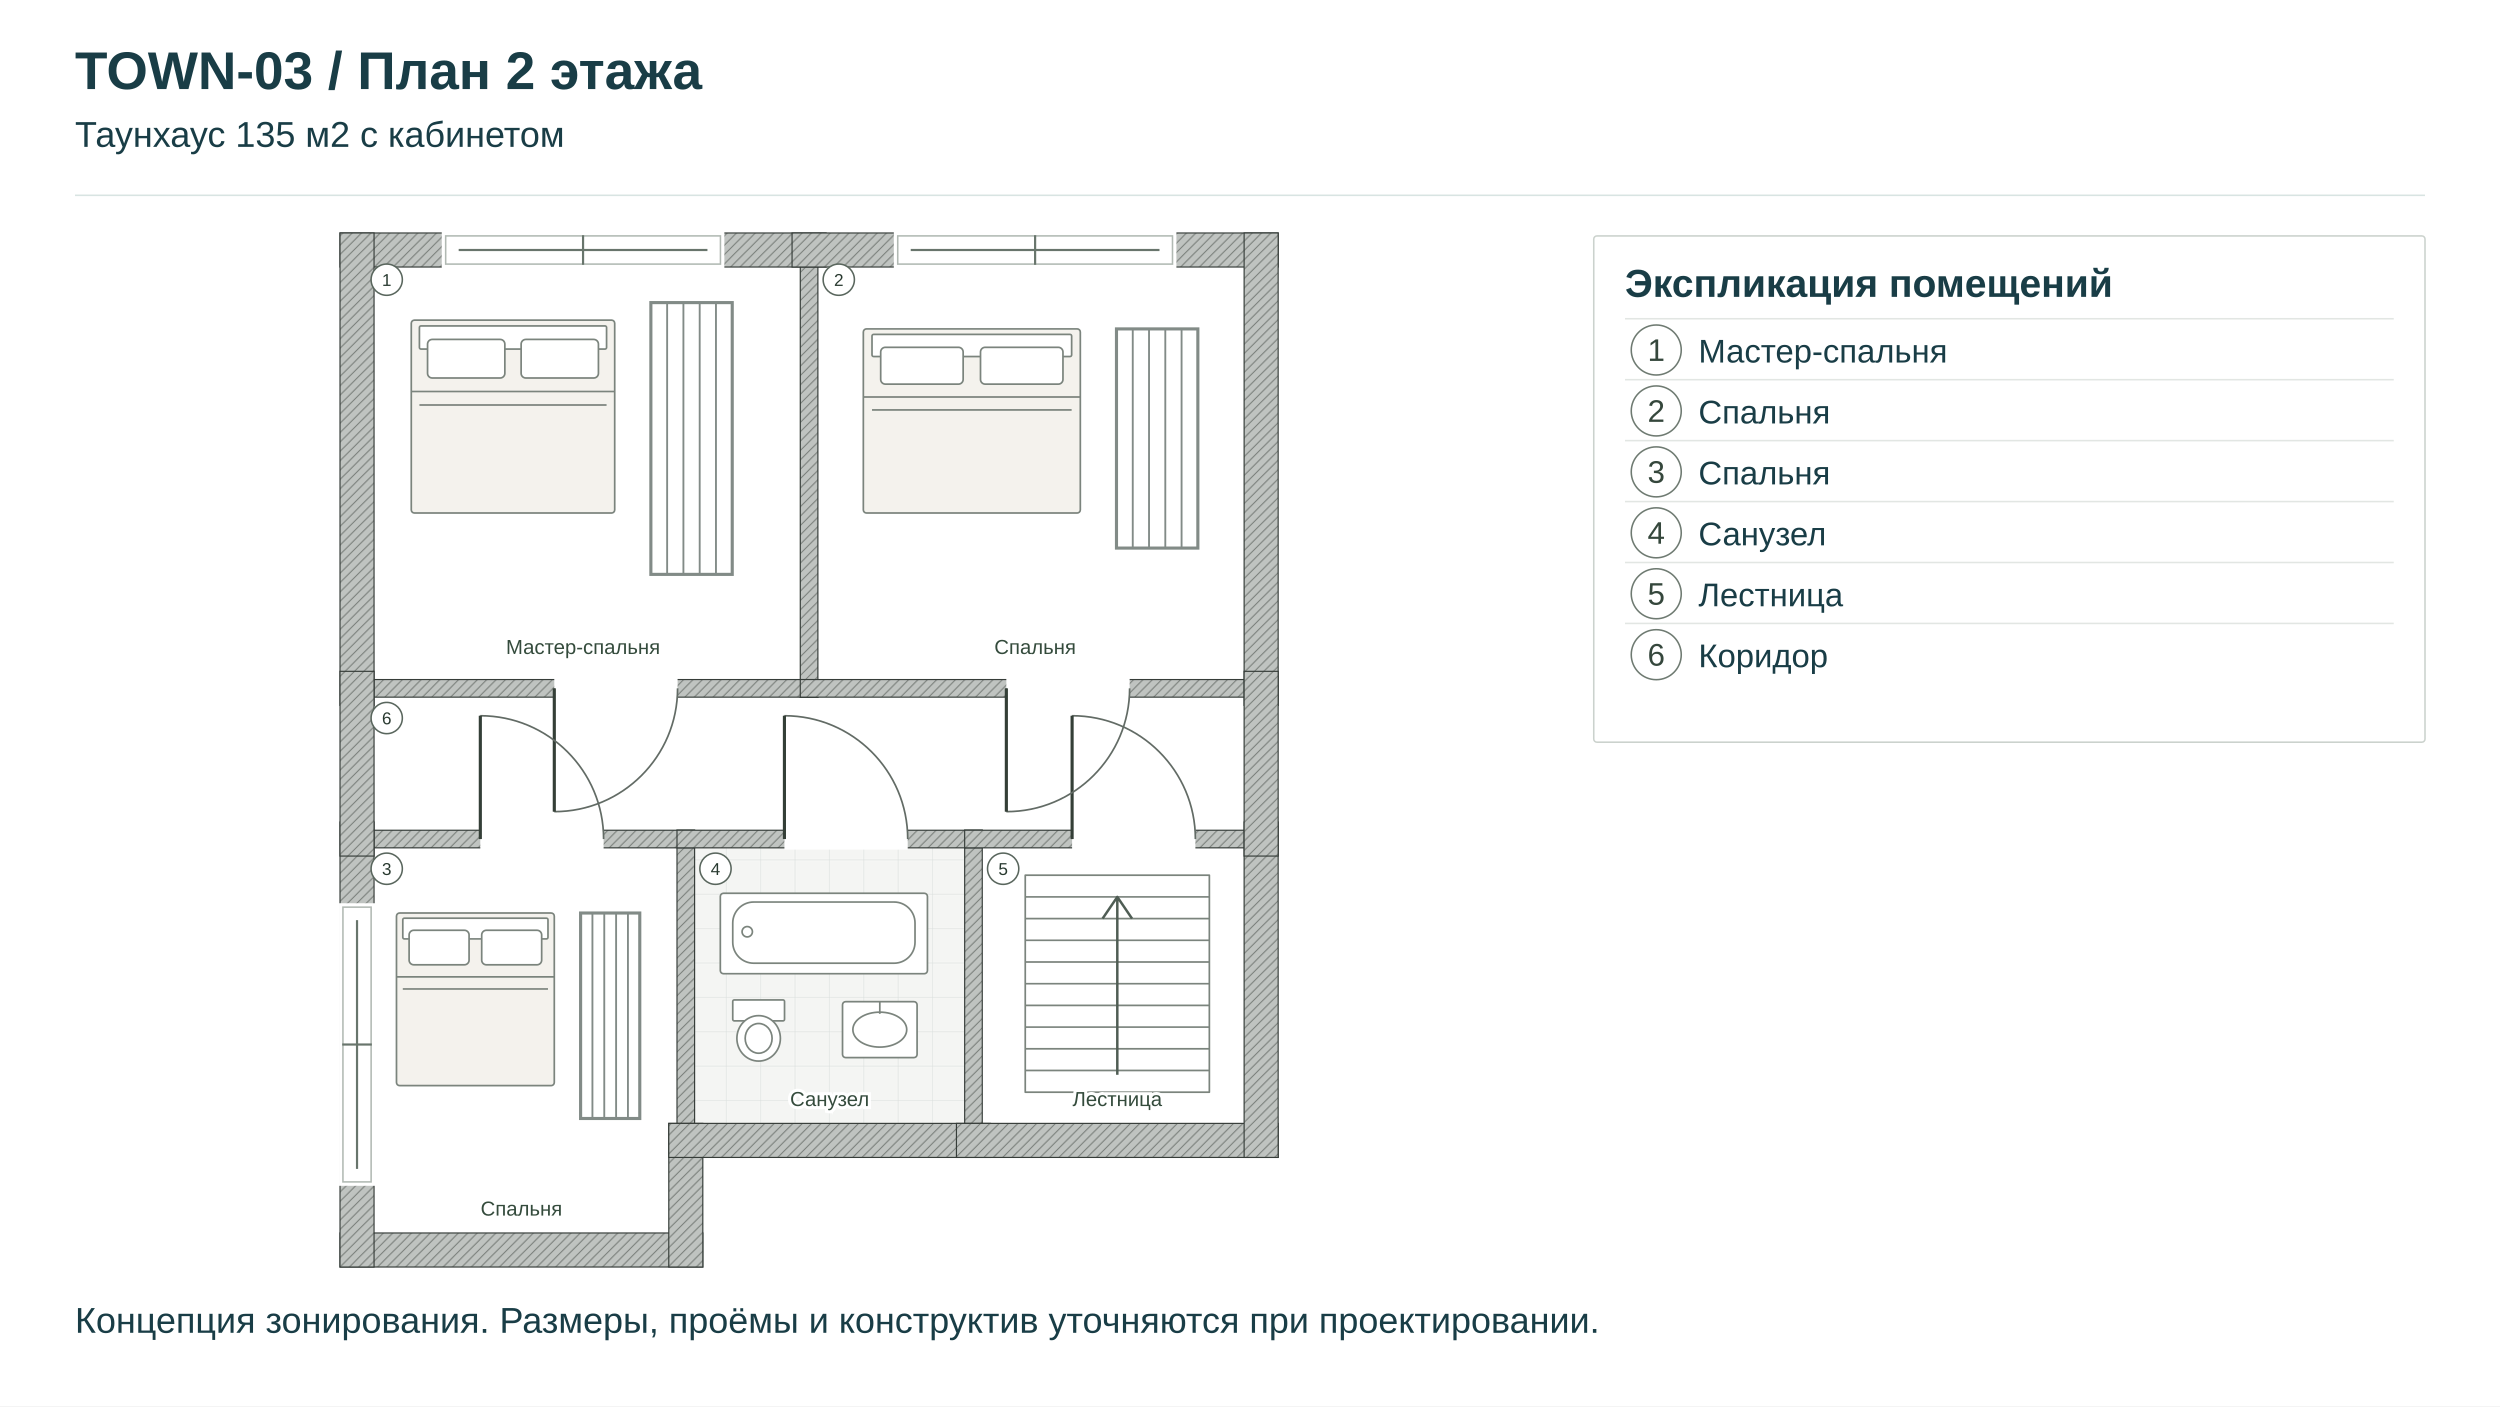
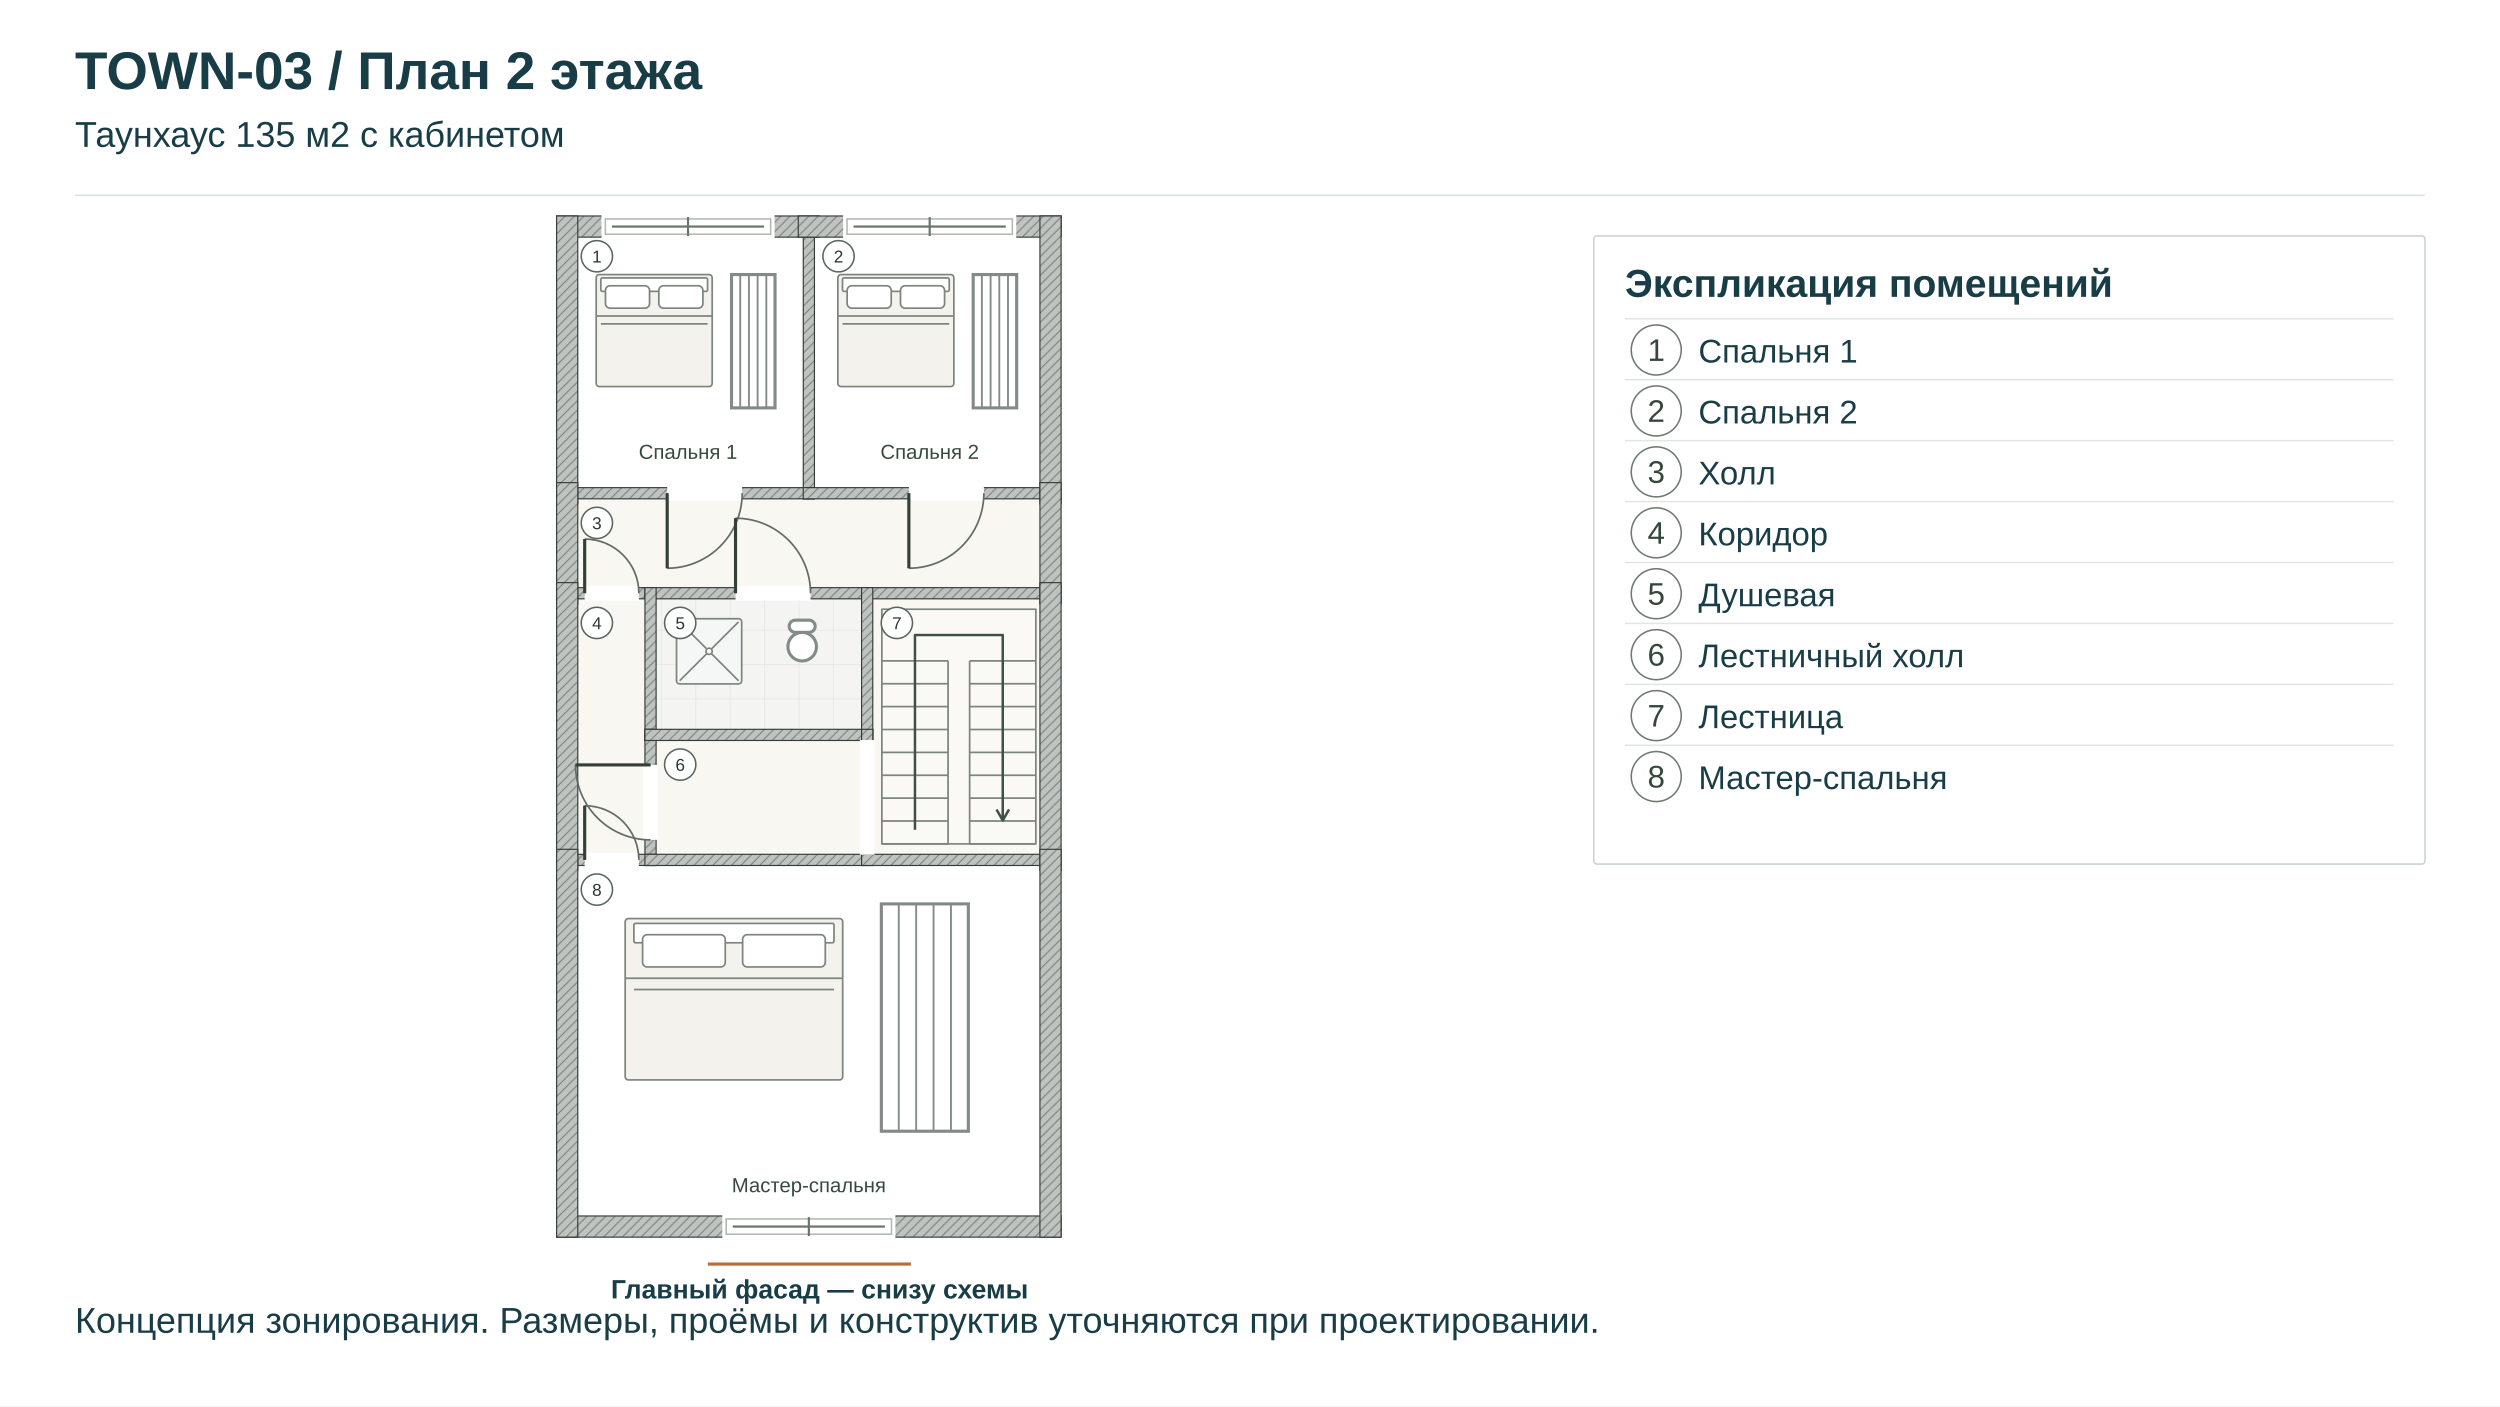
<svg xmlns="http://www.w3.org/2000/svg" width="1600" height="900" viewBox="0 0 1600 900">
  <rect width="1600" height="900" fill="#fff" />
  <text x="48" y="57" font-family="Arial,sans-serif" font-size="34" font-weight="700" fill="#193d46">TOWN-03 / План 2 этажа</text>
  <text x="48" y="94" font-family="Arial,sans-serif" font-size="23" font-weight="500" fill="#193d46">Таунхаус 135 м2 с кабинетом</text>
  <line x1="48" y1="125" x2="1552" y2="125" stroke="#d8e4e2" />
-   <svg x="200.5" y="132" width="635" height="696" viewBox="0 0 635 696">
+   <svg x="335" y="117" width="366" height="726" viewBox="0 0 366 726">
    <defs>
      <pattern id="wallHatch" width="6" height="6" patternUnits="userSpaceOnUse">
        <rect width="6" height="6" fill="#bfc3c0" />
        <path d="M-1 1L1-1M0 6L6 0M5 7L7 5" stroke="#777d78" stroke-width=".65" />
      </pattern>
      <pattern id="planTiles" width="22" height="22" patternUnits="userSpaceOnUse">
        <rect width="22" height="22" fill="#f4f5f3" />
        <path d="M22 0H0V22" fill="none" stroke="#d8ddda" stroke-width=".6" />
      </pattern>
    </defs>
-     <rect x="28" y="28" width="289.315" height="280.548" fill="#fff" />
-     <rect x="317.315" y="28" width="289.315" height="280.548" fill="#fff" />
-     <rect x="28" y="404.986" width="210.411" height="263.014" fill="#fff" />
-     <rect x="238.411" y="404.986" width="184.11" height="192.877" fill="url(#planTiles)" />
-     <rect x="422.521" y="404.986" width="184.11" height="192.877" fill="#fff" />
-     <rect x="28" y="308.548" width="578.63" height="96.438" fill="#fff" />
-     <g transform="translate(62.71781 72.88767)" stroke="#7b847d" stroke-width="1.1" stroke-linejoin="round">
-       <rect x="0" y="0" width="130.192" height="123.441" rx="2" fill="#f4f2ed" />
-       <rect x="5.208" y="3.703" width="119.776" height="14.813" rx="1" fill="white" />
-       <rect x="10.415" y="12.344" width="49.473" height="24.688" rx="3" fill="white" />
-       <rect x="70.304" y="12.344" width="49.473" height="24.688" rx="3" fill="white" />
-       <path d="M0 45.673H130.192M5.208 54.314H124.984" fill="none" />
-     </g>
-     <rect x="216.055" y="61.666" width="52.077" height="173.94" fill="#ffffff" stroke="#828b87" stroke-width="2" />
-     <line x1="226.47" y1="61.666" x2="226.47" y2="235.605" stroke="#828b87" stroke-width="1.2" />
-     <line x1="236.885" y1="61.666" x2="236.885" y2="235.605" stroke="#828b87" stroke-width="1.2" />
-     <line x1="247.301" y1="61.666" x2="247.301" y2="235.605" stroke="#828b87" stroke-width="1.2" />
-     <line x1="257.716" y1="61.666" x2="257.716" y2="235.605" stroke="#828b87" stroke-width="1.2" />
-     <g transform="translate(352.0329 78.49863)" stroke="#7b847d" stroke-width="1.1" stroke-linejoin="round">
-       <rect x="0" y="0" width="138.871" height="117.83" rx="2" fill="#f4f2ed" />
-       <rect x="5.555" y="3.535" width="127.762" height="14.14" rx="1" fill="white" />
-       <rect x="11.11" y="11.783" width="52.771" height="23.566" rx="3" fill="white" />
-       <rect x="74.99" y="11.783" width="52.771" height="23.566" rx="3" fill="white" />
-       <path d="M0 43.597H138.871M5.555 51.845H133.316" fill="none" />
-     </g>
-     <rect x="514.049" y="78.499" width="52.077" height="140.274" fill="#ffffff" stroke="#828b87" stroke-width="2" />
-     <line x1="524.465" y1="78.499" x2="524.465" y2="218.773" stroke="#828b87" stroke-width="1.2" />
-     <line x1="534.88" y1="78.499" x2="534.88" y2="218.773" stroke="#828b87" stroke-width="1.2" />
-     <line x1="545.295" y1="78.499" x2="545.295" y2="218.773" stroke="#828b87" stroke-width="1.2" />
-     <line x1="555.711" y1="78.499" x2="555.711" y2="218.773" stroke="#828b87" stroke-width="1.2" />
-     <g transform="translate(53.24932 452.3288)" stroke="#7b847d" stroke-width="1.1" stroke-linejoin="round">
-       <rect x="0" y="0" width="100.997" height="110.466" rx="2" fill="#f4f2ed" />
-       <rect x="4.04" y="3.314" width="92.917" height="13.256" rx="1" fill="white" />
-       <rect x="8.08" y="11.047" width="38.379" height="22.093" rx="3" fill="white" />
-       <rect x="54.539" y="11.047" width="38.379" height="22.093" rx="3" fill="white" />
-       <path d="M0 40.872H100.997M4.04 48.605H96.957" fill="none" />
-     </g>
-     <rect x="171.079" y="452.329" width="37.874" height="131.507" fill="#ffffff" stroke="#828b87" stroke-width="2" />
-     <line x1="178.654" y1="452.329" x2="178.654" y2="583.836" stroke="#828b87" stroke-width="1.2" />
-     <line x1="186.229" y1="452.329" x2="186.229" y2="583.836" stroke="#828b87" stroke-width="1.2" />
-     <line x1="193.804" y1="452.329" x2="193.804" y2="583.836" stroke="#828b87" stroke-width="1.2" />
-     <line x1="201.379" y1="452.329" x2="201.379" y2="583.836" stroke="#828b87" stroke-width="1.2" />
-     <g transform="translate(260.5041 439.7041)" stroke="#7b847d" stroke-width="1.1" stroke-linejoin="round">
-       <rect x="0" y="0" width="132.559" height="51.46" rx="2" fill="white" />
-       <rect x="7.954" y="5.593" width="116.652" height="39.154" rx="13.424" fill="white" />
-       <ellipse cx="17.233" cy="24.611" rx="3.314" ry="3.314" fill="white" />
-       <rect x="7.954" y="68.24" width="33.14" height="13.424" rx="1" fill="white" />
-       <ellipse cx="24.523" cy="92.851" rx="13.919" ry="14.543" fill="white" />
-       <ellipse cx="24.523" cy="92.851" rx="8.616" ry="9.509" fill="white" />
-       <rect x="78.21" y="69.358" width="47.721" height="35.798" rx="2" fill="white" />
-       <ellipse cx="102.07" cy="87.257" rx="17.233" ry="11.187" fill="white" />
-       <path d="M102.07 69.358v7.831" fill="none" />
-     </g>
-     <g transform="translate(455.6603 428.1315)" stroke="#7b847d" stroke-width="1.1" stroke-linejoin="round">
-       <rect x="0" y="0" width="117.83" height="138.871" rx="0" fill="white" />
-       <path d="M0 13.887H117.83" fill="none" />
-       <path d="M0 27.774H117.83" fill="none" />
-       <path d="M0 41.661H117.83" fill="none" />
-       <path d="M0 55.548H117.83" fill="none" />
-       <path d="M0 69.436H117.83" fill="none" />
-       <path d="M0 83.323H117.83" fill="none" />
-       <path d="M0 97.21H117.83" fill="none" />
-       <path d="M0 111.097H117.83" fill="none" />
-       <path d="M0 124.984H117.83" fill="none" />
-       <path d="M58.915 127.762V13.887m-9.426 13.887l9.426 -13.887l9.426 13.887" fill="none" stroke="#4f5d54" stroke-width="1.6" />
-     </g>
-     <path d="M317.315 28L317.315 308.548" fill="none" stroke="#363d39" stroke-width="12.021" stroke-linecap="square" />
-     <path d="M317.315 28L317.315 308.548" fill="none" stroke="url(#wallHatch)" stroke-width="10.521" stroke-linecap="square" />
-     <path d="M28 308.548L317.315 308.548" fill="none" stroke="#363d39" stroke-width="12.021" stroke-linecap="square" />
-     <path d="M28 308.548L317.315 308.548" fill="none" stroke="url(#wallHatch)" stroke-width="10.521" stroke-linecap="square" />
-     <path d="M317.315 308.548L606.63 308.548" fill="none" stroke="#363d39" stroke-width="12.021" stroke-linecap="square" />
-     <path d="M317.315 308.548L606.63 308.548" fill="none" stroke="url(#wallHatch)" stroke-width="10.521" stroke-linecap="square" />
-     <path d="M238.411 404.986L238.411 597.863" fill="none" stroke="#363d39" stroke-width="12.021" stroke-linecap="square" />
-     <path d="M238.411 404.986L238.411 597.863" fill="none" stroke="url(#wallHatch)" stroke-width="10.521" stroke-linecap="square" />
-     <path d="M28 404.986L238.411 404.986" fill="none" stroke="#363d39" stroke-width="12.021" stroke-linecap="square" />
-     <path d="M28 404.986L238.411 404.986" fill="none" stroke="url(#wallHatch)" stroke-width="10.521" stroke-linecap="square" />
-     <path d="M422.521 404.986L422.521 597.863" fill="none" stroke="#363d39" stroke-width="12.021" stroke-linecap="square" />
-     <path d="M422.521 404.986L422.521 597.863" fill="none" stroke="url(#wallHatch)" stroke-width="10.521" stroke-linecap="square" />
-     <path d="M238.411 404.986L422.521 404.986" fill="none" stroke="#363d39" stroke-width="12.021" stroke-linecap="square" />
-     <path d="M238.411 404.986L422.521 404.986" fill="none" stroke="url(#wallHatch)" stroke-width="10.521" stroke-linecap="square" />
-     <path d="M422.521 404.986L606.63 404.986" fill="none" stroke="#363d39" stroke-width="12.021" stroke-linecap="square" />
-     <path d="M422.521 404.986L606.63 404.986" fill="none" stroke="url(#wallHatch)" stroke-width="10.521" stroke-linecap="square" />
-     <path d="M28 28L317.315 28" fill="none" stroke="#363d39" stroke-width="22.541" stroke-linecap="square" />
-     <path d="M28 28L317.315 28" fill="none" stroke="url(#wallHatch)" stroke-width="21.041" stroke-linecap="square" />
-     <path d="M28 28L28 308.548" fill="none" stroke="#363d39" stroke-width="22.541" stroke-linecap="square" />
-     <path d="M28 28L28 308.548" fill="none" stroke="url(#wallHatch)" stroke-width="21.041" stroke-linecap="square" />
-     <path d="M317.315 28L606.63 28" fill="none" stroke="#363d39" stroke-width="22.541" stroke-linecap="square" />
-     <path d="M317.315 28L606.63 28" fill="none" stroke="url(#wallHatch)" stroke-width="21.041" stroke-linecap="square" />
-     <path d="M606.63 28L606.63 308.548" fill="none" stroke="#363d39" stroke-width="22.541" stroke-linecap="square" />
-     <path d="M606.63 28L606.63 308.548" fill="none" stroke="url(#wallHatch)" stroke-width="21.041" stroke-linecap="square" />
-     <path d="M28 668L238.411 668" fill="none" stroke="#363d39" stroke-width="22.541" stroke-linecap="square" />
-     <path d="M28 668L238.411 668" fill="none" stroke="url(#wallHatch)" stroke-width="21.041" stroke-linecap="square" />
-     <path d="M28 404.986L28 668" fill="none" stroke="#363d39" stroke-width="22.541" stroke-linecap="square" />
-     <path d="M28 404.986L28 668" fill="none" stroke="url(#wallHatch)" stroke-width="21.041" stroke-linecap="square" />
-     <path d="M238.411 597.863L238.411 668" fill="none" stroke="#363d39" stroke-width="22.541" stroke-linecap="square" />
-     <path d="M238.411 597.863L238.411 668" fill="none" stroke="url(#wallHatch)" stroke-width="21.041" stroke-linecap="square" />
-     <path d="M238.411 597.863L422.521 597.863" fill="none" stroke="#363d39" stroke-width="22.541" stroke-linecap="square" />
-     <path d="M238.411 597.863L422.521 597.863" fill="none" stroke="url(#wallHatch)" stroke-width="21.041" stroke-linecap="square" />
-     <path d="M422.521 597.863L606.63 597.863" fill="none" stroke="#363d39" stroke-width="22.541" stroke-linecap="square" />
-     <path d="M422.521 597.863L606.63 597.863" fill="none" stroke="url(#wallHatch)" stroke-width="21.041" stroke-linecap="square" />
-     <path d="M606.63 404.986L606.63 597.863" fill="none" stroke="#363d39" stroke-width="22.541" stroke-linecap="square" />
-     <path d="M606.63 404.986L606.63 597.863" fill="none" stroke="url(#wallHatch)" stroke-width="21.041" stroke-linecap="square" />
-     <path d="M28 308.548L28 404.986" fill="none" stroke="#363d39" stroke-width="22.541" stroke-linecap="square" />
-     <path d="M28 308.548L28 404.986" fill="none" stroke="url(#wallHatch)" stroke-width="21.041" stroke-linecap="square" />
-     <path d="M606.63 308.548L606.63 404.986" fill="none" stroke="#363d39" stroke-width="22.541" stroke-linecap="square" />
-     <path d="M606.63 308.548L606.63 404.986" fill="none" stroke="url(#wallHatch)" stroke-width="21.041" stroke-linecap="square" />
-     <path d="M93.753 28L251.562 28" fill="none" stroke="white" stroke-width="23.041" stroke-linecap="square" />
-     <path d="M93.753 28L251.562 28" fill="none" stroke="#b1b9b3" stroke-width="19.041" stroke-linecap="square" />
-     <path d="M93.753 28L251.562 28" fill="none" stroke="white" stroke-width="17.041" stroke-linecap="square" />
-     <path d="M93.753 28L251.562 28" fill="none" stroke="#68756c" stroke-width="1.4" stroke-linecap="square" />
-     <path d="M172.658 19.233L172.658 36.767" fill="none" stroke="#68756c" stroke-width="1.4" stroke-linecap="square" />
-     <path d="M383.068 28L540.877 28" fill="none" stroke="white" stroke-width="23.041" stroke-linecap="square" />
-     <path d="M383.068 28L540.877 28" fill="none" stroke="#b1b9b3" stroke-width="19.041" stroke-linecap="square" />
-     <path d="M383.068 28L540.877 28" fill="none" stroke="white" stroke-width="17.041" stroke-linecap="square" />
-     <path d="M383.068 28L540.877 28" fill="none" stroke="#68756c" stroke-width="1.4" stroke-linecap="square" />
-     <path d="M461.973 19.233L461.973 36.767" fill="none" stroke="#68756c" stroke-width="1.4" stroke-linecap="square" />
-     <path d="M28 457.589L28 615.397" fill="none" stroke="white" stroke-width="23.041" stroke-linecap="square" />
-     <path d="M28 457.589L28 615.397" fill="none" stroke="#b1b9b3" stroke-width="19.041" stroke-linecap="square" />
-     <path d="M28 457.589L28 615.397" fill="none" stroke="white" stroke-width="17.041" stroke-linecap="square" />
-     <path d="M28 457.589L28 615.397" fill="none" stroke="#68756c" stroke-width="1.4" stroke-linecap="square" />
-     <path d="M19.233 536.493L36.767 536.493" fill="none" stroke="#68756c" stroke-width="1.4" stroke-linecap="square" />
-     <g transform="translate(485.6438 404.9863) scale(1 -1)" data-plan-door="true">
-       <path d="M0 0H78.904" stroke="white" stroke-width="13.521" />
-       <path d="M0 0V78.904M78.904 0A78.904 78.904 0 0 1 0 78.904" fill="none" stroke="#626b65" stroke-width="1.1" />
-       <path d="M0 0V78.904" stroke="#343f37" stroke-width="2" />
-     </g>
-     <g transform="translate(154.2466 308.5479) scale(1 1)" data-plan-door="true">
-       <path d="M0 0H78.904" stroke="white" stroke-width="13.521" />
-       <path d="M0 0V78.904M78.904 0A78.904 78.904 0 0 1 0 78.904" fill="none" stroke="#626b65" stroke-width="1.1" />
-       <path d="M0 0V78.904" stroke="#343f37" stroke-width="2" />
-     </g>
-     <g transform="translate(443.5616 308.5479) scale(1 1)" data-plan-door="true">
-       <path d="M0 0H78.904" stroke="white" stroke-width="13.521" />
-       <path d="M0 0V78.904M78.904 0A78.904 78.904 0 0 1 0 78.904" fill="none" stroke="#626b65" stroke-width="1.1" />
-       <path d="M0 0V78.904" stroke="#343f37" stroke-width="2" />
-     </g>
-     <g transform="translate(106.9041 404.9863) scale(1 -1)" data-plan-door="true">
-       <path d="M0 0H78.904" stroke="white" stroke-width="13.521" />
-       <path d="M0 0V78.904M78.904 0A78.904 78.904 0 0 1 0 78.904" fill="none" stroke="#626b65" stroke-width="1.1" />
-       <path d="M0 0V78.904" stroke="#343f37" stroke-width="2" />
-     </g>
-     <g transform="translate(301.5342 404.9863) scale(1 -1)" data-plan-door="true">
-       <path d="M0 0H78.904" stroke="white" stroke-width="13.521" />
-       <path d="M0 0V78.904M78.904 0A78.904 78.904 0 0 1 0 78.904" fill="none" stroke="#626b65" stroke-width="1.1" />
-       <path d="M0 0V78.904" stroke="#343f37" stroke-width="2" />
-     </g>
+     <rect x="28" y="28" width="154.667" height="170.667" fill="#fff" />
+     <rect x="182.667" y="28" width="154.667" height="170.667" fill="#fff" />
+     <rect x="28" y="198.667" width="309.333" height="64" fill="#f8f7f2" />
+     <rect x="28" y="262.667" width="53.333" height="170.667" fill="#f8f7f2" />
+     <rect x="81.333" y="262.667" width="138.667" height="90.667" fill="url(#planTiles)" />
+     <rect x="81.333" y="353.333" width="138.667" height="80" fill="#f8f7f2" />
+     <rect x="220" y="262.667" width="117.333" height="170.667" fill="#f8f7f2" />
+     <rect x="28" y="433.333" width="309.333" height="234.667" fill="#fff" />
+     <g transform="translate(46.56 58.72)" stroke="#7b847d" stroke-width="1.1" stroke-linejoin="round">
+       <rect x="0" y="0" width="74.24" height="71.68" rx="2" fill="#f4f2ed" />
+       <rect x="2.97" y="2.15" width="68.301" height="8.602" rx="1" fill="white" />
+       <rect x="5.939" y="7.168" width="28.211" height="14.336" rx="3" fill="white" />
+       <rect x="40.09" y="7.168" width="28.211" height="14.336" rx="3" fill="white" />
+       <path d="M0 26.522H74.24M2.97 31.539H71.27" fill="none" />
+     </g>
+     <rect x="133.173" y="58.72" width="27.84" height="85.333" fill="#ffffff" stroke="#828b87" stroke-width="2" />
+     <line x1="138.741" y1="58.72" x2="138.741" y2="144.053" stroke="#828b87" stroke-width="1.2" />
+     <line x1="144.309" y1="58.72" x2="144.309" y2="144.053" stroke="#828b87" stroke-width="1.2" />
+     <line x1="149.877" y1="58.72" x2="149.877" y2="144.053" stroke="#828b87" stroke-width="1.2" />
+     <line x1="155.445" y1="58.72" x2="155.445" y2="144.053" stroke="#828b87" stroke-width="1.2" />
+     <g transform="translate(201.2267 58.72)" stroke="#7b847d" stroke-width="1.1" stroke-linejoin="round">
+       <rect x="0" y="0" width="74.24" height="71.68" rx="2" fill="#f4f2ed" />
+       <rect x="2.97" y="2.15" width="68.301" height="8.602" rx="1" fill="white" />
+       <rect x="5.939" y="7.168" width="28.211" height="14.336" rx="3" fill="white" />
+       <rect x="40.09" y="7.168" width="28.211" height="14.336" rx="3" fill="white" />
+       <path d="M0 26.522H74.24M2.97 31.539H71.27" fill="none" />
+     </g>
+     <rect x="287.84" y="58.72" width="27.84" height="85.333" fill="#ffffff" stroke="#828b87" stroke-width="2" />
+     <line x1="293.408" y1="58.72" x2="293.408" y2="144.053" stroke="#828b87" stroke-width="1.2" />
+     <line x1="298.976" y1="58.72" x2="298.976" y2="144.053" stroke="#828b87" stroke-width="1.2" />
+     <line x1="304.544" y1="58.72" x2="304.544" y2="144.053" stroke="#828b87" stroke-width="1.2" />
+     <line x1="310.112" y1="58.72" x2="310.112" y2="144.053" stroke="#828b87" stroke-width="1.2" />
+     <g transform="translate(97.97333 278.9867)" stroke="#7b847d" stroke-width="1.1" stroke-linejoin="round">
+       <rect x="0" y="0" width="41.707" height="41.707" rx="2" fill="#f5f7f6" />
+       <path d="M2 2L39.707 39.707M2 39.707L39.707 2" fill="none" />
+       <ellipse cx="20.853" cy="20.853" rx="2" ry="2" fill="white" />
+     </g>
+     <circle cx="178.4" cy="296.866" r="9.139" fill="#ffffff" stroke="#828b87" stroke-width="2" />
+     <rect x="170.08" y="279.893" width="16.64" height="7.834" rx="4" fill="#ffffff" stroke="#828b87" stroke-width="2" />
+     <g transform="translate(229.3867 272.9067)" stroke="#7b847d" stroke-width="1.1" stroke-linejoin="round">
+       <rect x="0" y="0" width="98.56" height="150.187" rx="0" fill="#faf9f5" />
+       <path d="M0 33.041h42.381M56.179 33.041h42.381" fill="none" />
+       <path d="M0 47.684h42.381M56.179 47.684h42.381" fill="none" />
+       <path d="M0 62.327h42.381M56.179 62.327h42.381" fill="none" />
+       <path d="M0 76.971h42.381M56.179 76.971h42.381" fill="none" />
+       <path d="M0 91.614h42.381M56.179 91.614h42.381" fill="none" />
+       <path d="M0 106.257h42.381M56.179 106.257h42.381" fill="none" />
+       <path d="M0 120.9h42.381M56.179 120.9h42.381" fill="none" />
+       <path d="M0 135.543h42.381M56.179 135.543h42.381" fill="none" />
+       <path d="M0 150.187h42.381M56.179 150.187h42.381" fill="none" />
+       <path d="M42.381 33.041v117.146M56.179 33.041v117.146" fill="none" />
+       <path d="M21.19 141.175V16.521H77.37V135.168m-4-7l4 7 4-7" fill="none" stroke="#3d5146" stroke-width="1.6" />
+     </g>
+     <g transform="translate(65.12 470.88)" stroke="#7b847d" stroke-width="1.1" stroke-linejoin="round">
+       <rect x="0" y="0" width="139.2" height="103.253" rx="2" fill="#f4f2ed" />
+       <rect x="5.568" y="3.098" width="128.064" height="12.39" rx="1" fill="white" />
+       <rect x="11.136" y="10.325" width="52.896" height="20.651" rx="3" fill="white" />
+       <rect x="75.168" y="10.325" width="52.896" height="20.651" rx="3" fill="white" />
+       <path d="M0 38.204H139.2M5.568 45.431H133.632" fill="none" />
+     </g>
+     <rect x="229.067" y="461.493" width="55.68" height="145.493" fill="#ffffff" stroke="#828b87" stroke-width="2" />
+     <line x1="240.203" y1="461.493" x2="240.203" y2="606.987" stroke="#828b87" stroke-width="1.2" />
+     <line x1="251.339" y1="461.493" x2="251.339" y2="606.987" stroke="#828b87" stroke-width="1.2" />
+     <line x1="262.475" y1="461.493" x2="262.475" y2="606.987" stroke="#828b87" stroke-width="1.2" />
+     <line x1="273.611" y1="461.493" x2="273.611" y2="606.987" stroke="#828b87" stroke-width="1.2" />
+     <path d="M182.667 28L182.667 198.667" fill="none" stroke="#363d39" stroke-width="7.9" stroke-linecap="square" />
+     <path d="M182.667 28L182.667 198.667" fill="none" stroke="url(#wallHatch)" stroke-width="6.4" stroke-linecap="square" />
+     <path d="M28 198.667L182.667 198.667" fill="none" stroke="#363d39" stroke-width="7.9" stroke-linecap="square" />
+     <path d="M28 198.667L182.667 198.667" fill="none" stroke="url(#wallHatch)" stroke-width="6.4" stroke-linecap="square" />
+     <path d="M182.667 198.667L337.333 198.667" fill="none" stroke="#363d39" stroke-width="7.9" stroke-linecap="square" />
+     <path d="M182.667 198.667L337.333 198.667" fill="none" stroke="url(#wallHatch)" stroke-width="6.4" stroke-linecap="square" />
+     <path d="M28 262.667L81.333 262.667" fill="none" stroke="#363d39" stroke-width="7.9" stroke-linecap="square" />
+     <path d="M28 262.667L81.333 262.667" fill="none" stroke="url(#wallHatch)" stroke-width="6.4" stroke-linecap="square" />
+     <path d="M81.333 262.667L220 262.667" fill="none" stroke="#363d39" stroke-width="7.9" stroke-linecap="square" />
+     <path d="M81.333 262.667L220 262.667" fill="none" stroke="url(#wallHatch)" stroke-width="6.4" stroke-linecap="square" />
+     <path d="M220 262.667L337.333 262.667" fill="none" stroke="#363d39" stroke-width="7.9" stroke-linecap="square" />
+     <path d="M220 262.667L337.333 262.667" fill="none" stroke="url(#wallHatch)" stroke-width="6.4" stroke-linecap="square" />
+     <path d="M81.333 262.667L81.333 353.333" fill="none" stroke="#363d39" stroke-width="7.9" stroke-linecap="square" />
+     <path d="M81.333 262.667L81.333 353.333" fill="none" stroke="url(#wallHatch)" stroke-width="6.4" stroke-linecap="square" />
+     <path d="M81.333 353.333L81.333 433.333" fill="none" stroke="#363d39" stroke-width="7.9" stroke-linecap="square" />
+     <path d="M81.333 353.333L81.333 433.333" fill="none" stroke="url(#wallHatch)" stroke-width="6.4" stroke-linecap="square" />
+     <path d="M28 433.333L81.333 433.333" fill="none" stroke="#363d39" stroke-width="7.9" stroke-linecap="square" />
+     <path d="M28 433.333L81.333 433.333" fill="none" stroke="url(#wallHatch)" stroke-width="6.4" stroke-linecap="square" />
+     <path d="M81.333 353.333L220 353.333" fill="none" stroke="#363d39" stroke-width="7.9" stroke-linecap="square" />
+     <path d="M81.333 353.333L220 353.333" fill="none" stroke="url(#wallHatch)" stroke-width="6.4" stroke-linecap="square" />
+     <path d="M220 262.667L220 353.333" fill="none" stroke="#363d39" stroke-width="7.9" stroke-linecap="square" />
+     <path d="M220 262.667L220 353.333" fill="none" stroke="url(#wallHatch)" stroke-width="6.4" stroke-linecap="square" />
+     <path d="M220 353.333L220 433.333" fill="none" stroke="#363d39" stroke-width="7.9" stroke-linecap="square" />
+     <path d="M220 353.333L220 433.333" fill="none" stroke="url(#wallHatch)" stroke-width="6.4" stroke-linecap="square" />
+     <path d="M81.333 433.333L220 433.333" fill="none" stroke="#363d39" stroke-width="7.9" stroke-linecap="square" />
+     <path d="M81.333 433.333L220 433.333" fill="none" stroke="url(#wallHatch)" stroke-width="6.4" stroke-linecap="square" />
+     <path d="M220 433.333L337.333 433.333" fill="none" stroke="#363d39" stroke-width="7.9" stroke-linecap="square" />
+     <path d="M220 433.333L337.333 433.333" fill="none" stroke="url(#wallHatch)" stroke-width="6.4" stroke-linecap="square" />
+     <path d="M28 28L182.667 28" fill="none" stroke="#363d39" stroke-width="14.3" stroke-linecap="square" />
+     <path d="M28 28L182.667 28" fill="none" stroke="url(#wallHatch)" stroke-width="12.8" stroke-linecap="square" />
+     <path d="M28 28L28 198.667" fill="none" stroke="#363d39" stroke-width="14.3" stroke-linecap="square" />
+     <path d="M28 28L28 198.667" fill="none" stroke="url(#wallHatch)" stroke-width="12.8" stroke-linecap="square" />
+     <path d="M182.667 28L337.333 28" fill="none" stroke="#363d39" stroke-width="14.3" stroke-linecap="square" />
+     <path d="M182.667 28L337.333 28" fill="none" stroke="url(#wallHatch)" stroke-width="12.8" stroke-linecap="square" />
+     <path d="M337.333 28L337.333 198.667" fill="none" stroke="#363d39" stroke-width="14.3" stroke-linecap="square" />
+     <path d="M337.333 28L337.333 198.667" fill="none" stroke="url(#wallHatch)" stroke-width="12.8" stroke-linecap="square" />
+     <path d="M28 198.667L28 262.667" fill="none" stroke="#363d39" stroke-width="14.3" stroke-linecap="square" />
+     <path d="M28 198.667L28 262.667" fill="none" stroke="url(#wallHatch)" stroke-width="12.8" stroke-linecap="square" />
+     <path d="M337.333 198.667L337.333 262.667" fill="none" stroke="#363d39" stroke-width="14.3" stroke-linecap="square" />
+     <path d="M337.333 198.667L337.333 262.667" fill="none" stroke="url(#wallHatch)" stroke-width="12.8" stroke-linecap="square" />
+     <path d="M28 262.667L28 433.333" fill="none" stroke="#363d39" stroke-width="14.3" stroke-linecap="square" />
+     <path d="M28 262.667L28 433.333" fill="none" stroke="url(#wallHatch)" stroke-width="12.8" stroke-linecap="square" />
+     <path d="M337.333 262.667L337.333 433.333" fill="none" stroke="#363d39" stroke-width="14.3" stroke-linecap="square" />
+     <path d="M337.333 262.667L337.333 433.333" fill="none" stroke="url(#wallHatch)" stroke-width="12.8" stroke-linecap="square" />
+     <path d="M28 668L337.333 668" fill="none" stroke="#363d39" stroke-width="14.3" stroke-linecap="square" />
+     <path d="M28 668L337.333 668" fill="none" stroke="url(#wallHatch)" stroke-width="12.8" stroke-linecap="square" />
+     <path d="M28 433.333L28 668" fill="none" stroke="#363d39" stroke-width="14.3" stroke-linecap="square" />
+     <path d="M28 433.333L28 668" fill="none" stroke="url(#wallHatch)" stroke-width="12.8" stroke-linecap="square" />
+     <path d="M337.333 433.333L337.333 668" fill="none" stroke="#363d39" stroke-width="14.3" stroke-linecap="square" />
+     <path d="M337.333 433.333L337.333 668" fill="none" stroke="url(#wallHatch)" stroke-width="12.8" stroke-linecap="square" />
+     <path d="M57.333 28L153.333 28" fill="none" stroke="white" stroke-width="14.8" stroke-linecap="square" />
+     <path d="M57.333 28L153.333 28" fill="none" stroke="#b1b9b3" stroke-width="10.8" stroke-linecap="square" />
+     <path d="M57.333 28L153.333 28" fill="none" stroke="white" stroke-width="8.8" stroke-linecap="square" />
+     <path d="M57.333 28L153.333 28" fill="none" stroke="#68756c" stroke-width="1.4" stroke-linecap="square" />
+     <path d="M105.333 22.667L105.333 33.333" fill="none" stroke="#68756c" stroke-width="1.4" stroke-linecap="square" />
+     <path d="M212 28L308 28" fill="none" stroke="white" stroke-width="14.8" stroke-linecap="square" />
+     <path d="M212 28L308 28" fill="none" stroke="#b1b9b3" stroke-width="10.8" stroke-linecap="square" />
+     <path d="M212 28L308 28" fill="none" stroke="white" stroke-width="8.8" stroke-linecap="square" />
+     <path d="M212 28L308 28" fill="none" stroke="#68756c" stroke-width="1.4" stroke-linecap="square" />
+     <path d="M260 22.667L260 33.333" fill="none" stroke="#68756c" stroke-width="1.4" stroke-linecap="square" />
+     <path d="M134.667 668L230.667 668" fill="none" stroke="white" stroke-width="14.8" stroke-linecap="square" />
+     <path d="M134.667 668L230.667 668" fill="none" stroke="#b1b9b3" stroke-width="10.8" stroke-linecap="square" />
+     <path d="M134.667 668L230.667 668" fill="none" stroke="white" stroke-width="8.8" stroke-linecap="square" />
+     <path d="M134.667 668L230.667 668" fill="none" stroke="#68756c" stroke-width="1.4" stroke-linecap="square" />
+     <path d="M182.667 662.667L182.667 673.333" fill="none" stroke="#68756c" stroke-width="1.4" stroke-linecap="square" />
+     <g transform="translate(39.2 262.6667) scale(1 -1)" data-plan-door="true">
+       <path d="M0 0H34.667" stroke="white" stroke-width="9.4" />
+       <path d="M0 0V34.667M34.667 0A34.667 34.667 0 0 1 0 34.667" fill="none" stroke="#626b65" stroke-width="1.1" />
+       <path d="M0 0V34.667" stroke="#343f37" stroke-width="2" />
+     </g>
+     <g transform="translate(81.33333 372.5333) rotate(90) scale(1 1)" data-plan-door="true">
+       <path d="M0 0H48" stroke="white" stroke-width="9.4" />
+       <path d="M0 0V48M48 0A48 48 0 0 1 0 48" fill="none" stroke="#626b65" stroke-width="1.1" />
+       <path d="M0 0V48" stroke="#343f37" stroke-width="2" />
+     </g>
+     <g transform="translate(92 198.6667) scale(1 1)" data-plan-door="true">
+       <path d="M0 0H48" stroke="white" stroke-width="9.4" />
+       <path d="M0 0V48M48 0A48 48 0 0 1 0 48" fill="none" stroke="#626b65" stroke-width="1.1" />
+       <path d="M0 0V48" stroke="#343f37" stroke-width="2" />
+     </g>
+     <g transform="translate(246.6667 198.6667) scale(1 1)" data-plan-door="true">
+       <path d="M0 0H48" stroke="white" stroke-width="9.4" />
+       <path d="M0 0V48M48 0A48 48 0 0 1 0 48" fill="none" stroke="#626b65" stroke-width="1.1" />
+       <path d="M0 0V48" stroke="#343f37" stroke-width="2" />
+     </g>
+     <g transform="translate(135.7333 262.6667) scale(1 -1)" data-plan-door="true">
+       <path d="M0 0H48" stroke="white" stroke-width="9.4" />
+       <path d="M0 0V48M48 0A48 48 0 0 1 0 48" fill="none" stroke="#626b65" stroke-width="1.1" />
+       <path d="M0 0V48" stroke="#343f37" stroke-width="2" />
+     </g>
+     <g transform="translate(39.2 433.3333) scale(1 -1)" data-plan-door="true">
+       <path d="M0 0H34.667" stroke="white" stroke-width="9.4" />
+       <path d="M0 0V34.667M34.667 0A34.667 34.667 0 0 1 0 34.667" fill="none" stroke="#626b65" stroke-width="1.1" />
+       <path d="M0 0V34.667" stroke="#343f37" stroke-width="2" />
+     </g>
+     <path d="M220 361.333L220 425.333" fill="none" stroke="white" stroke-width="9.4" stroke-linecap="square" />
    <circle cx="47" cy="47" r="10" fill="white" stroke="#59665d" stroke-width="1" />
    <text x="47" y="51" text-anchor="middle" font-family="Arial,sans-serif" font-size="11" fill="#28392f">1</text>
-     <text x="172.658" y="286.548" text-anchor="middle" font-family="Arial,sans-serif" font-size="13" fill="#344b3c" stroke="white" stroke-width="4" paint-order="stroke">Мастер-спальня</text>
-     <circle cx="336.315" cy="47" r="10" fill="white" stroke="#59665d" stroke-width="1" />
-     <text x="336.315" y="51" text-anchor="middle" font-family="Arial,sans-serif" font-size="11" fill="#28392f">2</text>
-     <text x="461.973" y="286.548" text-anchor="middle" font-family="Arial,sans-serif" font-size="13" fill="#344b3c" stroke="white" stroke-width="4" paint-order="stroke">Спальня</text>
-     <circle cx="47" cy="423.986" r="10" fill="white" stroke="#59665d" stroke-width="1" />
-     <text x="47" y="427.986" text-anchor="middle" font-family="Arial,sans-serif" font-size="11" fill="#28392f">3</text>
-     <text x="133.205" y="646" text-anchor="middle" font-family="Arial,sans-serif" font-size="13" fill="#344b3c" stroke="white" stroke-width="4" paint-order="stroke">Спальня</text>
-     <circle cx="257.411" cy="423.986" r="10" fill="white" stroke="#59665d" stroke-width="1" />
-     <text x="257.411" y="427.986" text-anchor="middle" font-family="Arial,sans-serif" font-size="11" fill="#28392f">4</text>
-     <text x="330.466" y="575.863" text-anchor="middle" font-family="Arial,sans-serif" font-size="13" fill="#344b3c" stroke="white" stroke-width="4" paint-order="stroke">Санузел</text>
-     <circle cx="441.521" cy="423.986" r="10" fill="white" stroke="#59665d" stroke-width="1" />
-     <text x="441.521" y="427.986" text-anchor="middle" font-family="Arial,sans-serif" font-size="11" fill="#28392f">5</text>
-     <text x="514.575" y="575.863" text-anchor="middle" font-family="Arial,sans-serif" font-size="13" fill="#344b3c" stroke="white" stroke-width="4" paint-order="stroke">Лестница</text>
-     <circle cx="47" cy="327.548" r="10" fill="white" stroke="#59665d" stroke-width="1" />
-     <text x="47" y="331.548" text-anchor="middle" font-family="Arial,sans-serif" font-size="11" fill="#28392f">6</text>
+     <text x="105.333" y="176.667" text-anchor="middle" font-family="Arial,sans-serif" font-size="13" fill="#344b3c" stroke="white" stroke-width="4" paint-order="stroke">Спальня 1</text>
+     <circle cx="201.667" cy="47" r="10" fill="white" stroke="#59665d" stroke-width="1" />
+     <text x="201.667" y="51" text-anchor="middle" font-family="Arial,sans-serif" font-size="11" fill="#28392f">2</text>
+     <text x="260" y="176.667" text-anchor="middle" font-family="Arial,sans-serif" font-size="13" fill="#344b3c" stroke="white" stroke-width="4" paint-order="stroke">Спальня 2</text>
+     <circle cx="47" cy="217.667" r="10" fill="white" stroke="#59665d" stroke-width="1" />
+     <text x="47" y="221.667" text-anchor="middle" font-family="Arial,sans-serif" font-size="11" fill="#28392f">3</text>
+     <circle cx="47" cy="281.667" r="10" fill="white" stroke="#59665d" stroke-width="1" />
+     <text x="47" y="285.667" text-anchor="middle" font-family="Arial,sans-serif" font-size="11" fill="#28392f">4</text>
+     <circle cx="100.333" cy="281.667" r="10" fill="white" stroke="#59665d" stroke-width="1" />
+     <text x="100.333" y="285.667" text-anchor="middle" font-family="Arial,sans-serif" font-size="11" fill="#28392f">5</text>
+     <circle cx="100.333" cy="372.333" r="10" fill="white" stroke="#59665d" stroke-width="1" />
+     <text x="100.333" y="376.333" text-anchor="middle" font-family="Arial,sans-serif" font-size="11" fill="#28392f">6</text>
+     <circle cx="239" cy="281.667" r="10" fill="white" stroke="#59665d" stroke-width="1" />
+     <text x="239" y="285.667" text-anchor="middle" font-family="Arial,sans-serif" font-size="11" fill="#28392f">7</text>
+     <circle cx="47" cy="452.333" r="10" fill="white" stroke="#59665d" stroke-width="1" />
+     <text x="47" y="456.333" text-anchor="middle" font-family="Arial,sans-serif" font-size="11" fill="#28392f">8</text>
+     <text x="182.667" y="646" text-anchor="middle" font-family="Arial,sans-serif" font-size="13" fill="#344b3c" stroke="white" stroke-width="4" paint-order="stroke">Мастер-спальня</text>
+     <path d="M118 692h130" stroke="#bd6a38" stroke-width="2" />
+     <text x="56" y="714" font-family="Arial,sans-serif" font-size="17" font-weight="600" fill="#193d46">Главный фасад — снизу схемы</text>
  </svg>
-   <rect x="1020" y="151" width="532" height="324" rx="2" fill="#fff" stroke="#cbd2cd" />
+   <rect x="1020" y="151" width="532" height="402" rx="2" fill="#fff" stroke="#cbd2cd" />
  <text x="1040" y="190" font-family="Arial,sans-serif" font-size="25" font-weight="700" fill="#193d46">Экспликация помещений</text>
  <line x1="1040" y1="204" x2="1532" y2="204" stroke="#e2e6e3" />
  <circle cx="1060" cy="224" r="16" fill="white" stroke="#6e7a71" stroke-width="1" />
  <text x="1060" y="231" text-anchor="middle" font-family="Arial,sans-serif" font-size="20" font-weight="500" fill="#35473c">1</text>
-   <text x="1087" y="232" font-family="Arial,sans-serif" font-size="21" font-weight="500" fill="#193d46">Мастер-спальня</text>
+   <text x="1087" y="232" font-family="Arial,sans-serif" font-size="21" font-weight="500" fill="#193d46">Спальня 1</text>
  <line x1="1040" y1="243" x2="1532" y2="243" stroke="#e2e6e3" />
  <circle cx="1060" cy="263" r="16" fill="white" stroke="#6e7a71" stroke-width="1" />
  <text x="1060" y="270" text-anchor="middle" font-family="Arial,sans-serif" font-size="20" font-weight="500" fill="#35473c">2</text>
-   <text x="1087" y="271" font-family="Arial,sans-serif" font-size="21" font-weight="500" fill="#193d46">Спальня</text>
+   <text x="1087" y="271" font-family="Arial,sans-serif" font-size="21" font-weight="500" fill="#193d46">Спальня 2</text>
  <line x1="1040" y1="282" x2="1532" y2="282" stroke="#e2e6e3" />
  <circle cx="1060" cy="302" r="16" fill="white" stroke="#6e7a71" stroke-width="1" />
  <text x="1060" y="309" text-anchor="middle" font-family="Arial,sans-serif" font-size="20" font-weight="500" fill="#35473c">3</text>
-   <text x="1087" y="310" font-family="Arial,sans-serif" font-size="21" font-weight="500" fill="#193d46">Спальня</text>
+   <text x="1087" y="310" font-family="Arial,sans-serif" font-size="21" font-weight="500" fill="#193d46">Холл</text>
  <line x1="1040" y1="321" x2="1532" y2="321" stroke="#e2e6e3" />
  <circle cx="1060" cy="341" r="16" fill="white" stroke="#6e7a71" stroke-width="1" />
  <text x="1060" y="348" text-anchor="middle" font-family="Arial,sans-serif" font-size="20" font-weight="500" fill="#35473c">4</text>
-   <text x="1087" y="349" font-family="Arial,sans-serif" font-size="21" font-weight="500" fill="#193d46">Санузел</text>
+   <text x="1087" y="349" font-family="Arial,sans-serif" font-size="21" font-weight="500" fill="#193d46">Коридор</text>
  <line x1="1040" y1="360" x2="1532" y2="360" stroke="#e2e6e3" />
  <circle cx="1060" cy="380" r="16" fill="white" stroke="#6e7a71" stroke-width="1" />
  <text x="1060" y="387" text-anchor="middle" font-family="Arial,sans-serif" font-size="20" font-weight="500" fill="#35473c">5</text>
-   <text x="1087" y="388" font-family="Arial,sans-serif" font-size="21" font-weight="500" fill="#193d46">Лестница</text>
+   <text x="1087" y="388" font-family="Arial,sans-serif" font-size="21" font-weight="500" fill="#193d46">Душевая</text>
  <line x1="1040" y1="399" x2="1532" y2="399" stroke="#e2e6e3" />
  <circle cx="1060" cy="419" r="16" fill="white" stroke="#6e7a71" stroke-width="1" />
  <text x="1060" y="426" text-anchor="middle" font-family="Arial,sans-serif" font-size="20" font-weight="500" fill="#35473c">6</text>
-   <text x="1087" y="427" font-family="Arial,sans-serif" font-size="21" font-weight="500" fill="#193d46">Коридор</text>
+   <text x="1087" y="427" font-family="Arial,sans-serif" font-size="21" font-weight="500" fill="#193d46">Лестничный холл</text>
+   <line x1="1040" y1="438" x2="1532" y2="438" stroke="#e2e6e3" />
+   <circle cx="1060" cy="458" r="16" fill="white" stroke="#6e7a71" stroke-width="1" />
+   <text x="1060" y="465" text-anchor="middle" font-family="Arial,sans-serif" font-size="20" font-weight="500" fill="#35473c">7</text>
+   <text x="1087" y="466" font-family="Arial,sans-serif" font-size="21" font-weight="500" fill="#193d46">Лестница</text>
+   <line x1="1040" y1="477" x2="1532" y2="477" stroke="#e2e6e3" />
+   <circle cx="1060" cy="497" r="16" fill="white" stroke="#6e7a71" stroke-width="1" />
+   <text x="1060" y="504" text-anchor="middle" font-family="Arial,sans-serif" font-size="20" font-weight="500" fill="#35473c">8</text>
+   <text x="1087" y="505" font-family="Arial,sans-serif" font-size="21" font-weight="500" fill="#193d46">Мастер-спальня</text>
  <text x="48" y="853" font-family="Arial,sans-serif" font-size="23" font-weight="500" fill="#193d46">Концепция зонирования. Размеры, проёмы и конструктив уточняются при проектировании.</text>
</svg>
